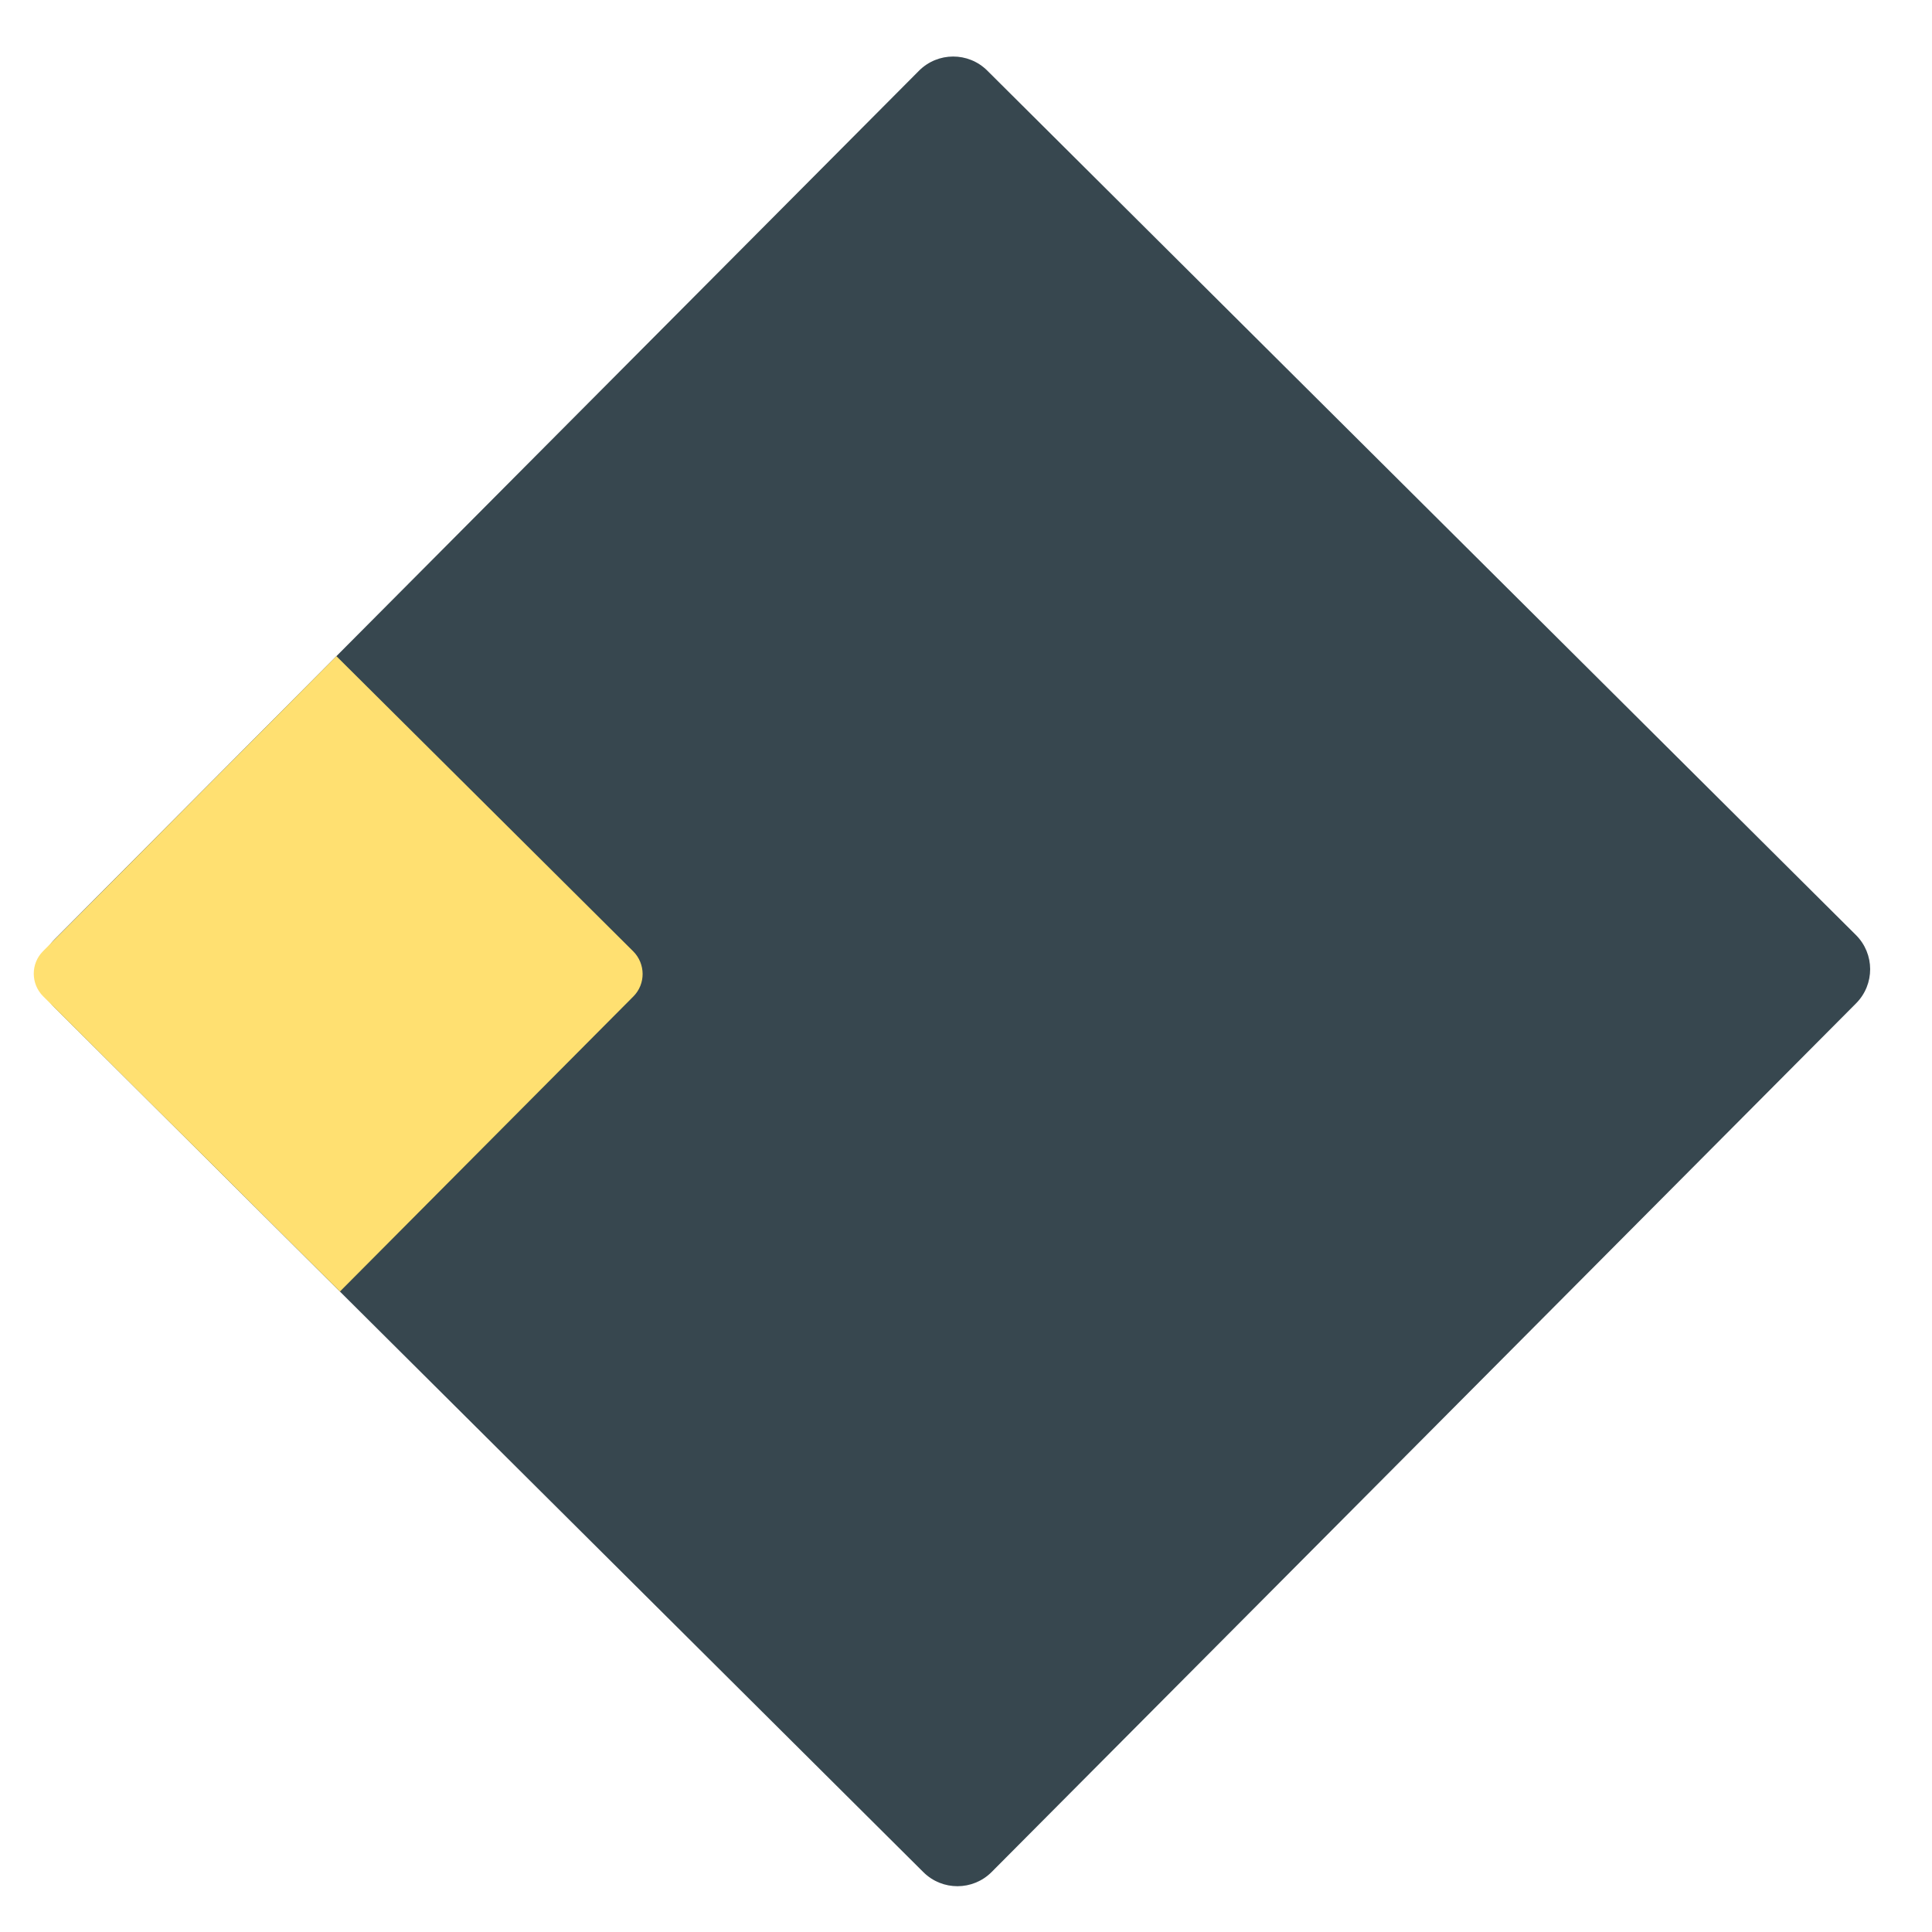
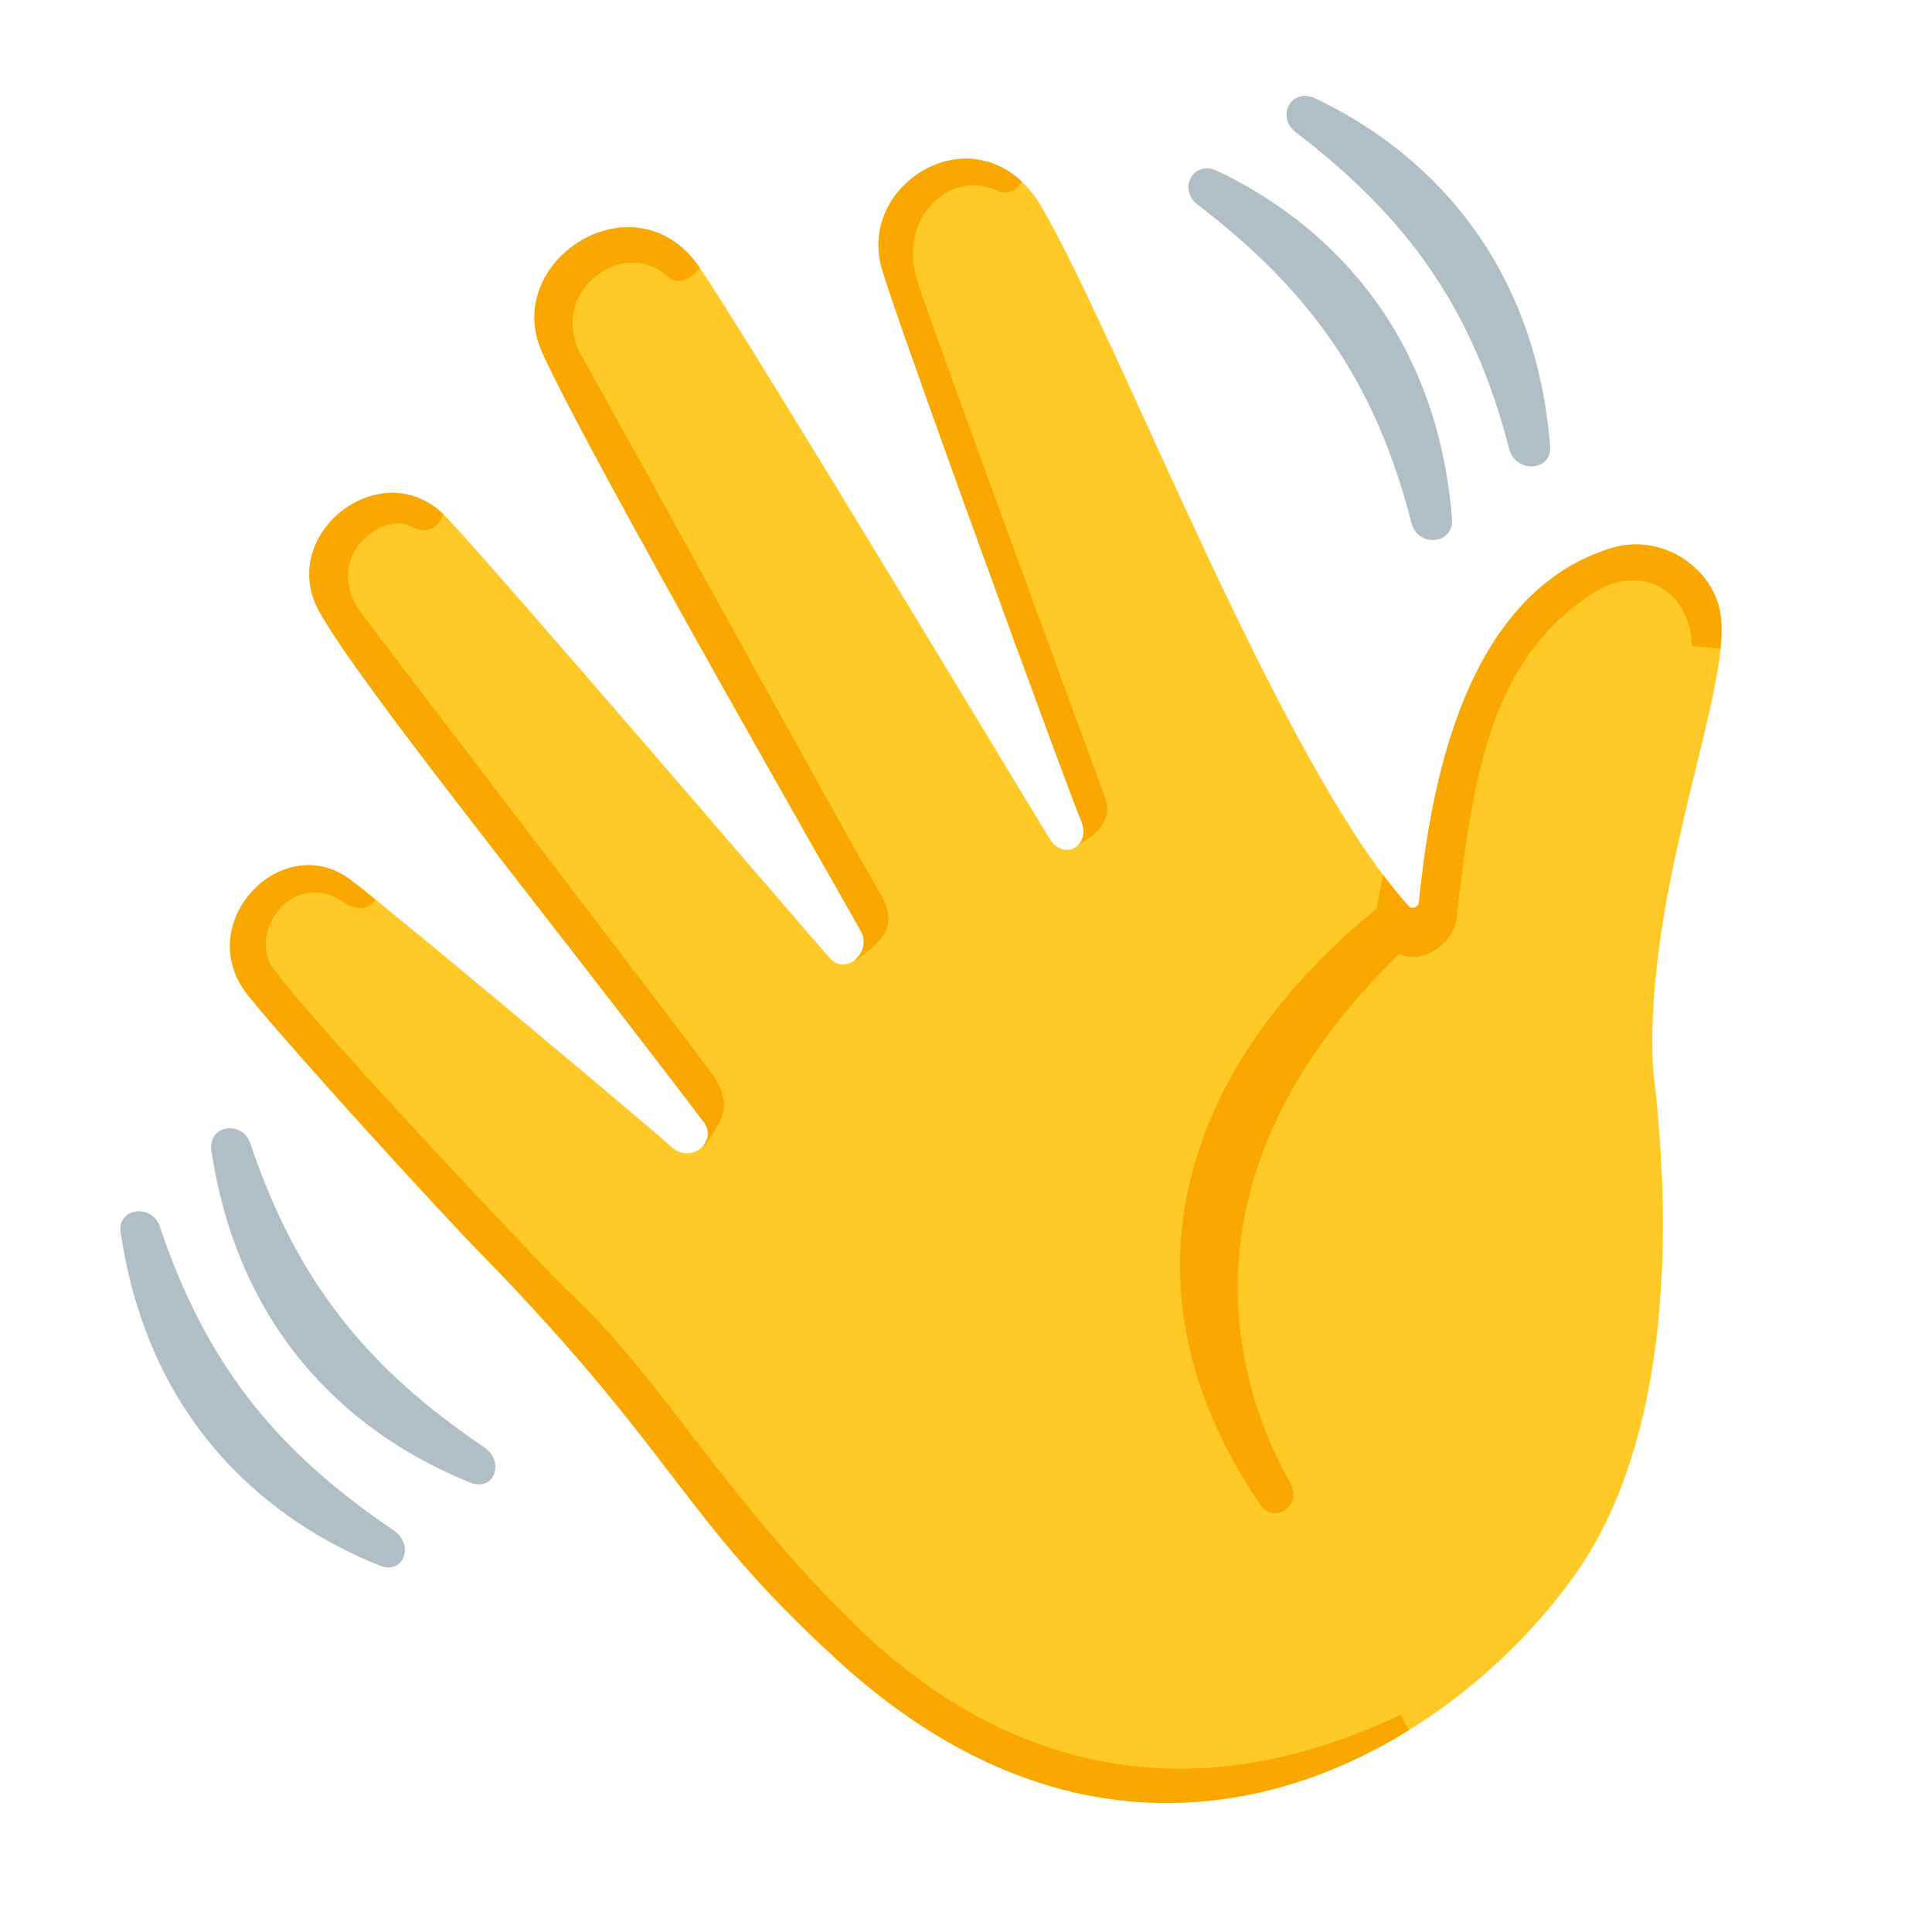
- <svg xmlns="http://www.w3.org/2000/svg" width="309" height="309" viewBox="0 0 309 309" fill="none">
-   <path d="M296.833 149.545L157.901 11.29C154.877 8.281 149.986 8.293 146.977 11.317L8.722 150.249C5.713 153.273 5.725 158.164 8.749 161.173L147.681 299.428C150.705 302.437 155.596 302.425 158.605 299.401L296.86 160.469C299.869 157.445 299.857 152.554 296.833 149.545Z" fill="#37474F" />
-   <path d="M6.873 152.142L53.807 104.948L101.266 152.146C103.268 154.137 103.286 157.373 101.306 159.364L54.372 206.558L6.913 159.36C4.911 157.369 4.893 154.133 6.873 152.142Z" fill="#FFE071" />
+ <svg xmlns="http://www.w3.org/2000/svg" width="128" height="128" viewBox="0 0 128 128">
+   <path fill="#ffca28" d="M93.3 60c.2.3.7.1.7-.2c.6-5.4 2.2-20.3 12.8-23.5c3.4-1 6.8 1.4 7.2 4.5c.7 5-5 17.9-4.5 29.7c.1 1.9 3.3 22-5.2 33.9s-28.7 24-48.8 5.6c-10.4-9.5-10.4-13.3-23.3-26.6c-2.6-2.6-13-14-15.8-17.5c-3.7-4.7 2.2-10.9 6.7-7.7c2.1 1.5 20.7 17.1 21.4 17.8c1.4 1.2 3.1-.5 2.1-1.7c-11.4-15-22.4-28.5-25.4-33.7s4.2-10.8 8.4-6.3c2.9 3 24.4 28.1 25.4 29.2s2.7-.3 2.1-1.7c-.7-1.3-18.1-31.6-21.2-38.5c-2.7-6.1 6.3-11.8 10.5-5.5c3.4 5 22.4 36.6 23.1 37.7c.9 1.6 2.9.6 2.1-1.2C71 53 59.3 21 58.4 17.7c-1.6-5.8 6.7-10.6 10.6-4c5.3 9.1 15.8 36.9 24.3 46.3" />
+   <defs>
+     <path id="SVGTXYnub2S" d="M93.3 60c.2.3.7.1.7-.2c.6-5.4 2.2-20.3 12.8-23.5c3.4-1 6.8 1.4 7.2 4.5c.7 5-5 17.9-4.5 29.7c.1 1.9 3.3 22-5.2 33.9s-28.7 24-48.8 5.6c-10.4-9.5-10.4-13.3-23.3-26.6c-2.6-2.6-13-14-15.8-17.5c-3.7-4.7 2.2-10.9 6.7-7.7c2.1 1.5 20.7 17.1 21.4 17.8c1.4 1.2 3.1-.5 2.1-1.7c-11.4-15-22.4-28.5-25.4-33.7s4.2-10.8 8.4-6.3c2.9 3 24.4 28.1 25.4 29.2s2.7-.3 2.1-1.7c-.7-1.3-18.1-31.6-21.2-38.5c-2.7-6.1 6.3-11.8 10.5-5.5c3.4 5 22.4 36.6 23.1 37.7c.9 1.6 2.9.6 2.1-1.2C71 53 59.3 21 58.4 17.7c-1.6-5.8 6.7-10.6 10.6-4c5.3 9.1 15.8 36.9 24.3 46.3" />
+   </defs>
+   <clipPath id="SVGOde5adtf">
+     <use href="#SVGTXYnub2S" />
+   </clipPath>
+   <g fill="#faa700" clip-path="url(#SVGOde5adtf)">
+     <path d="M91.2 60.2c-12.4 10.1-17.9 24.5-7.7 39.5c.9 1.3 2.8.1 2-1.4c-4.2-7.5-7.3-21 7.2-35.1c1.7.8 3.7-.9 3.8-2.4c1.1-9.4 2.2-17.2 9.2-21.6c2.7-1.7 6.2-.5 6.4 3.6c0 0 2.2.2 3.1.3c.5-2.1 1.5-5.9 1.5-6s-11.8-4.5-11.8-4.5L94.6 42.8zm-20-4.1c1.4-.7 2.6-1.8 2-3.3c-.6-1.6-11.7-31.8-12.4-34.1c-1.4-4.2 2.1-7.5 5.2-6.1c1.7.8 2.5-1.9 1.6-2.3s-3-2.3-7.2-.2c-7.5 3.8-3.1 12.2-1.1 17.1s11.9 28.9 11.9 28.9m-14.5 7.5c1.7-1.2 3-2.2 1.5-4.6c-1-1.6-17.9-32.3-19.6-35.3c-2.5-4.3 2.7-8.1 5.6-5.4c1.3 1.2 3.3-1.4 2.3-2.4s-4.5-3.9-8.9-1s-4.5 6.4-3.9 7.9c.5 1.5 23 40.8 23 40.8m-10 12.3c1.2-1.8 2-2.7.3-5S25.1 42.2 24 40.7c-2.8-3.7 1.3-6.9 3.3-5.8c1.9 1.1 3-2 1.4-2.8s-4.2-1.7-6.6 0s-3.8 5.2-3.4 7.2c.3 2 28 36.6 28 36.6" />
+     <path d="M92.8 113.6c-16.2 7.7-28.3 1.7-36.1-5.9c-8.9-8.7-13.1-16.7-19-22.1c-2-1.9-17.8-18.7-19.7-21.6c-1.5-2.4 1.5-6.5 4.8-4.2c2.1 1.4 3.1-1.6 1.7-2.4s-4.5-2.5-7.8 0c-3.3 2.4-3.4 6.7-2.6 8.1s49.4 57.2 49.4 57.2l19.8-.5l10.6-6.5z" />
+   </g>
+   <defs>
+     <use href="#SVGTXYnub2S" id="SVGdNmDqbHG" />
+   </defs>
+   <clipPath id="SVG4O03hchm">
+     <use href="#SVGdNmDqbHG" />
+   </clipPath>
+   <g fill="#b55e19" clip-path="url(#SVG4O03hchm)">
+     <path d="M111.5 36c.5 1.3 1.1 3.6.5 6.7c-2.3 11.6-6.1 18.4-4.9 30.9c2.2 24-6.2 42.2-35.1 45.8c-2.9.4-2.1 2.6-.6 2.4c.7-.1 21.3-3.8 21.3-3.8s19.1-16.3 19.1-16.5s4.8-62.4 4.8-62.4zm-50-25.5c1.3.2 4.1 1.3 6.1 5.2s11.8 26.4 13.1 28.8s6.6 14.3 10.9 17.9c1.4 1.1 2.1-.8 2.1-.8l.1-3.1L70.6 5.7l-7.7.3zm9.7 45.6c-1.9.9-3.3 1.7-4.7-.5C65.6 54 55.9 37.4 43.7 18c-1-1.5-3.3-2.8-5.1-2.1c-1.8.8-2.2-1.5-1.3-2s6.5-3.6 10.3 2.8s23.6 39.4 23.6 39.4m-14.5 7.5c-1.5 1.1-3 2.5-4.9.2c-1.8-2.2-22.3-26.6-23.5-28.1s-3.7-2.8-5.6-1.6c-1.3.8-2.5-1.6-1.7-2.2s5.3-4.6 8.3-1.2s27.4 32.9 27.4 32.9m-10 12.3c-1.3 1.4-2.7 2.2-4.6.8S23.2 61 22.1 60s-4.3-2.5-6.7-.1c-.9.9-2.5-.6-1.6-1.5c.9-1 5.8-6 9.7-2.7s23.2 20.2 23.2 20.2" />
+   </g>
+   <path fill="#b0bec5" d="M10.6 81.3c3.1 9.2 7.8 14.9 15.5 20.1c1.4 1 .6 3-1 2.3c-7.2-2.9-15.2-9.3-17.1-22c-.3-1.7 2.1-2 2.6-.4m6-5.5c3.1 9.2 7.8 14.9 15.5 20.1c1.4 1 .6 3-1 2.3c-7.2-2.9-15.2-9.3-17.1-22c-.2-1.7 2.1-2 2.6-.4m76.9-41.2c-2.4-9.4-6.8-15.4-14.1-21c-1.4-1-.4-3 1.2-2.3c7 3.3 14.6 10.3 15.6 23.1c.1 1.7-2.3 1.9-2.7.2m6.5-4.8c-2.4-9.4-6.8-15.4-14.1-21c-1.4-1-.4-3 1.2-2.3c7 3.3 14.6 10.3 15.6 23.1c.1 1.6-2.2 1.8-2.7.2" />
</svg>
